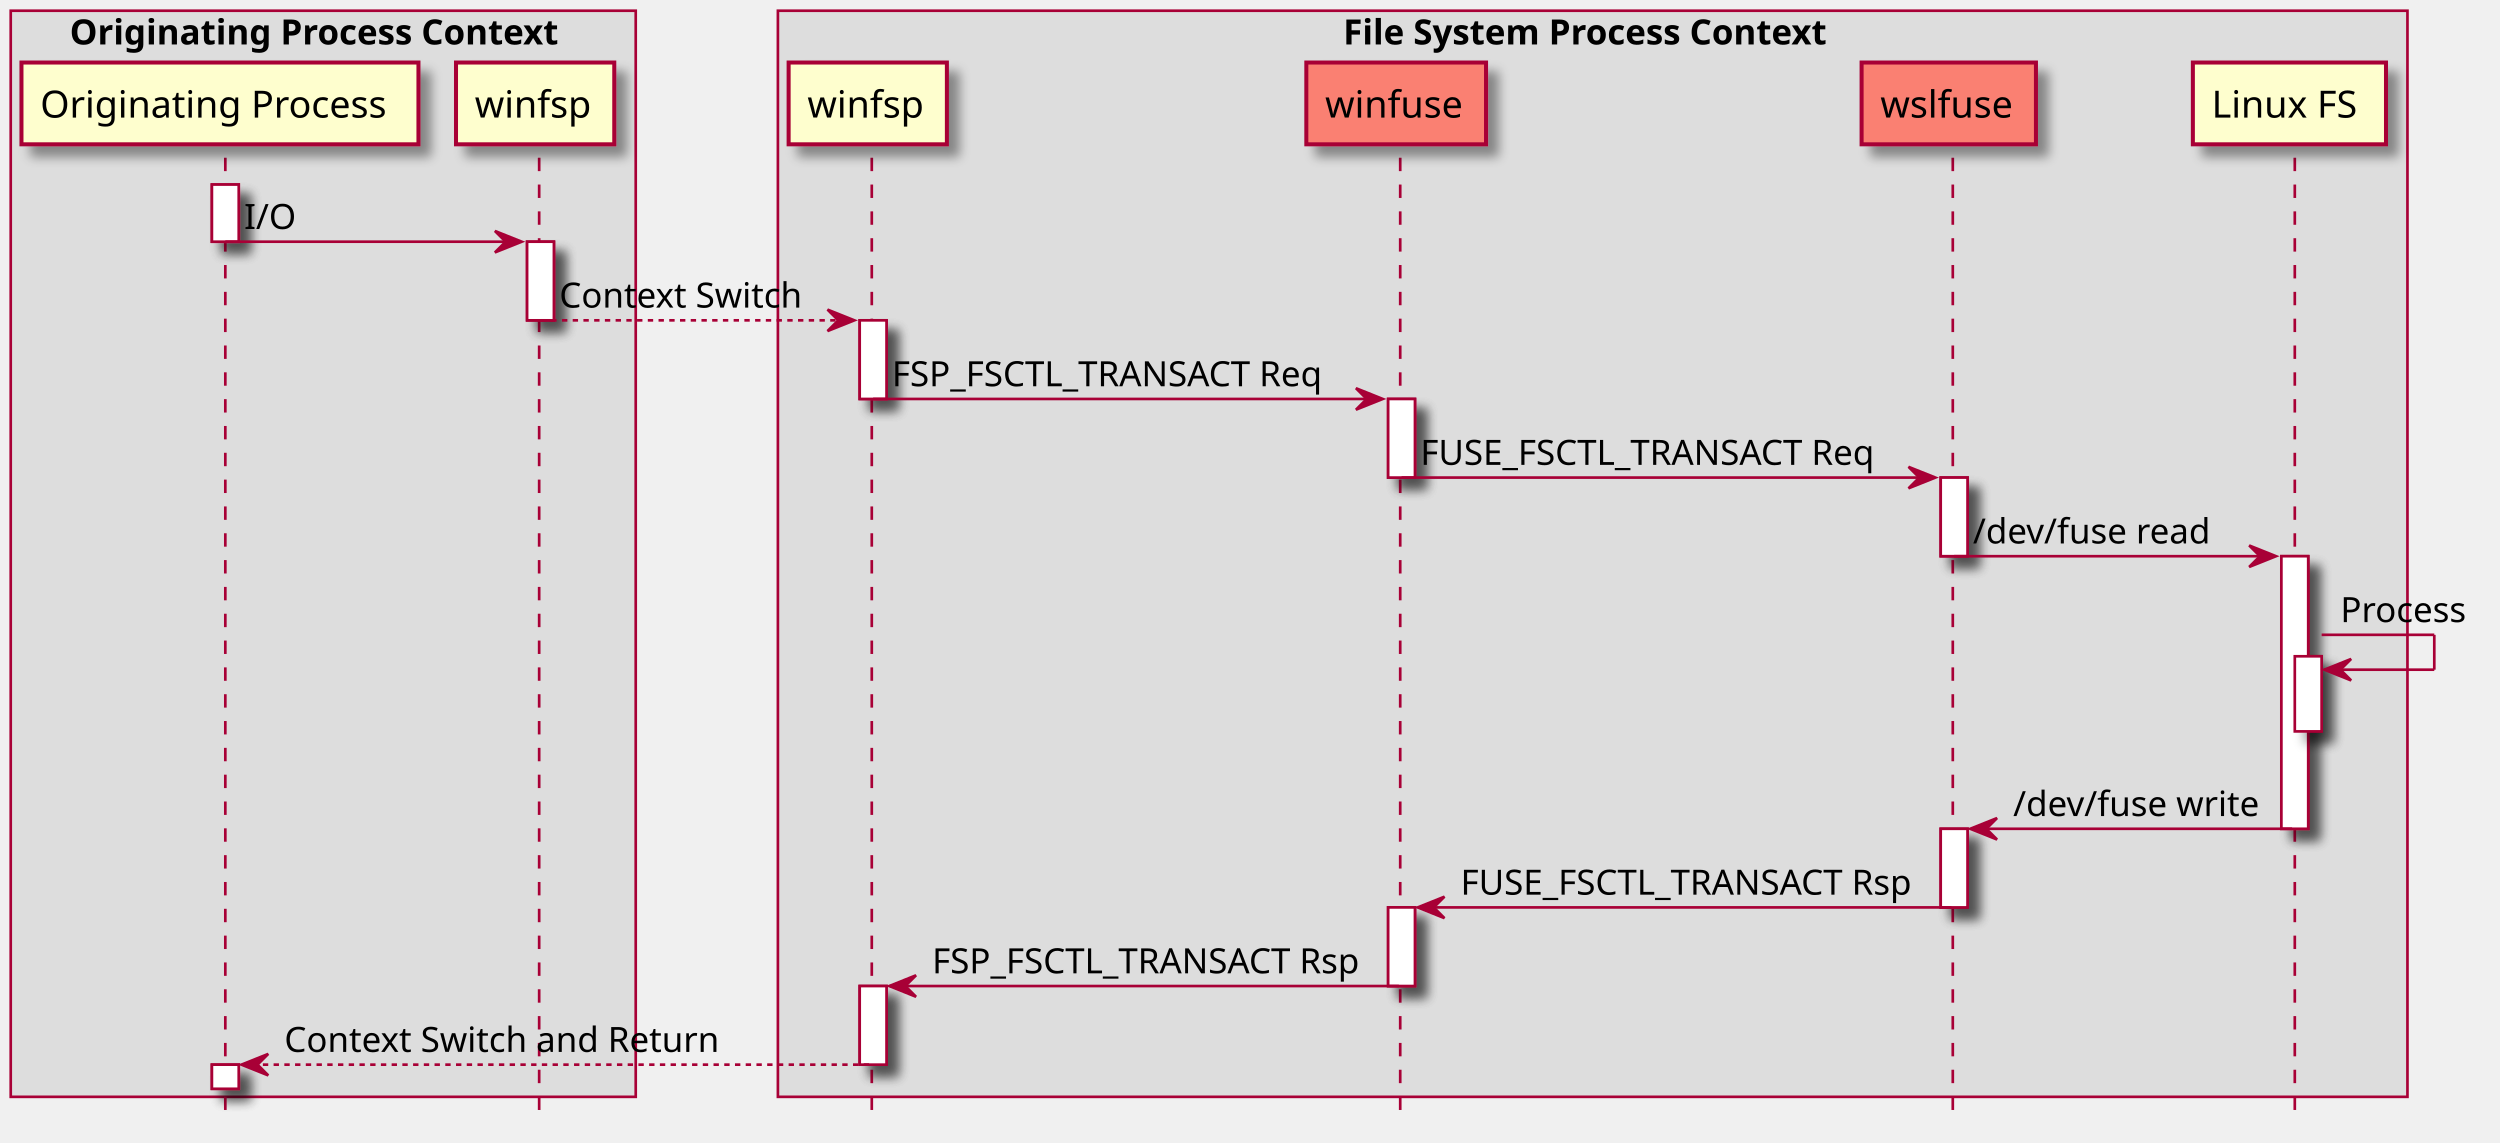
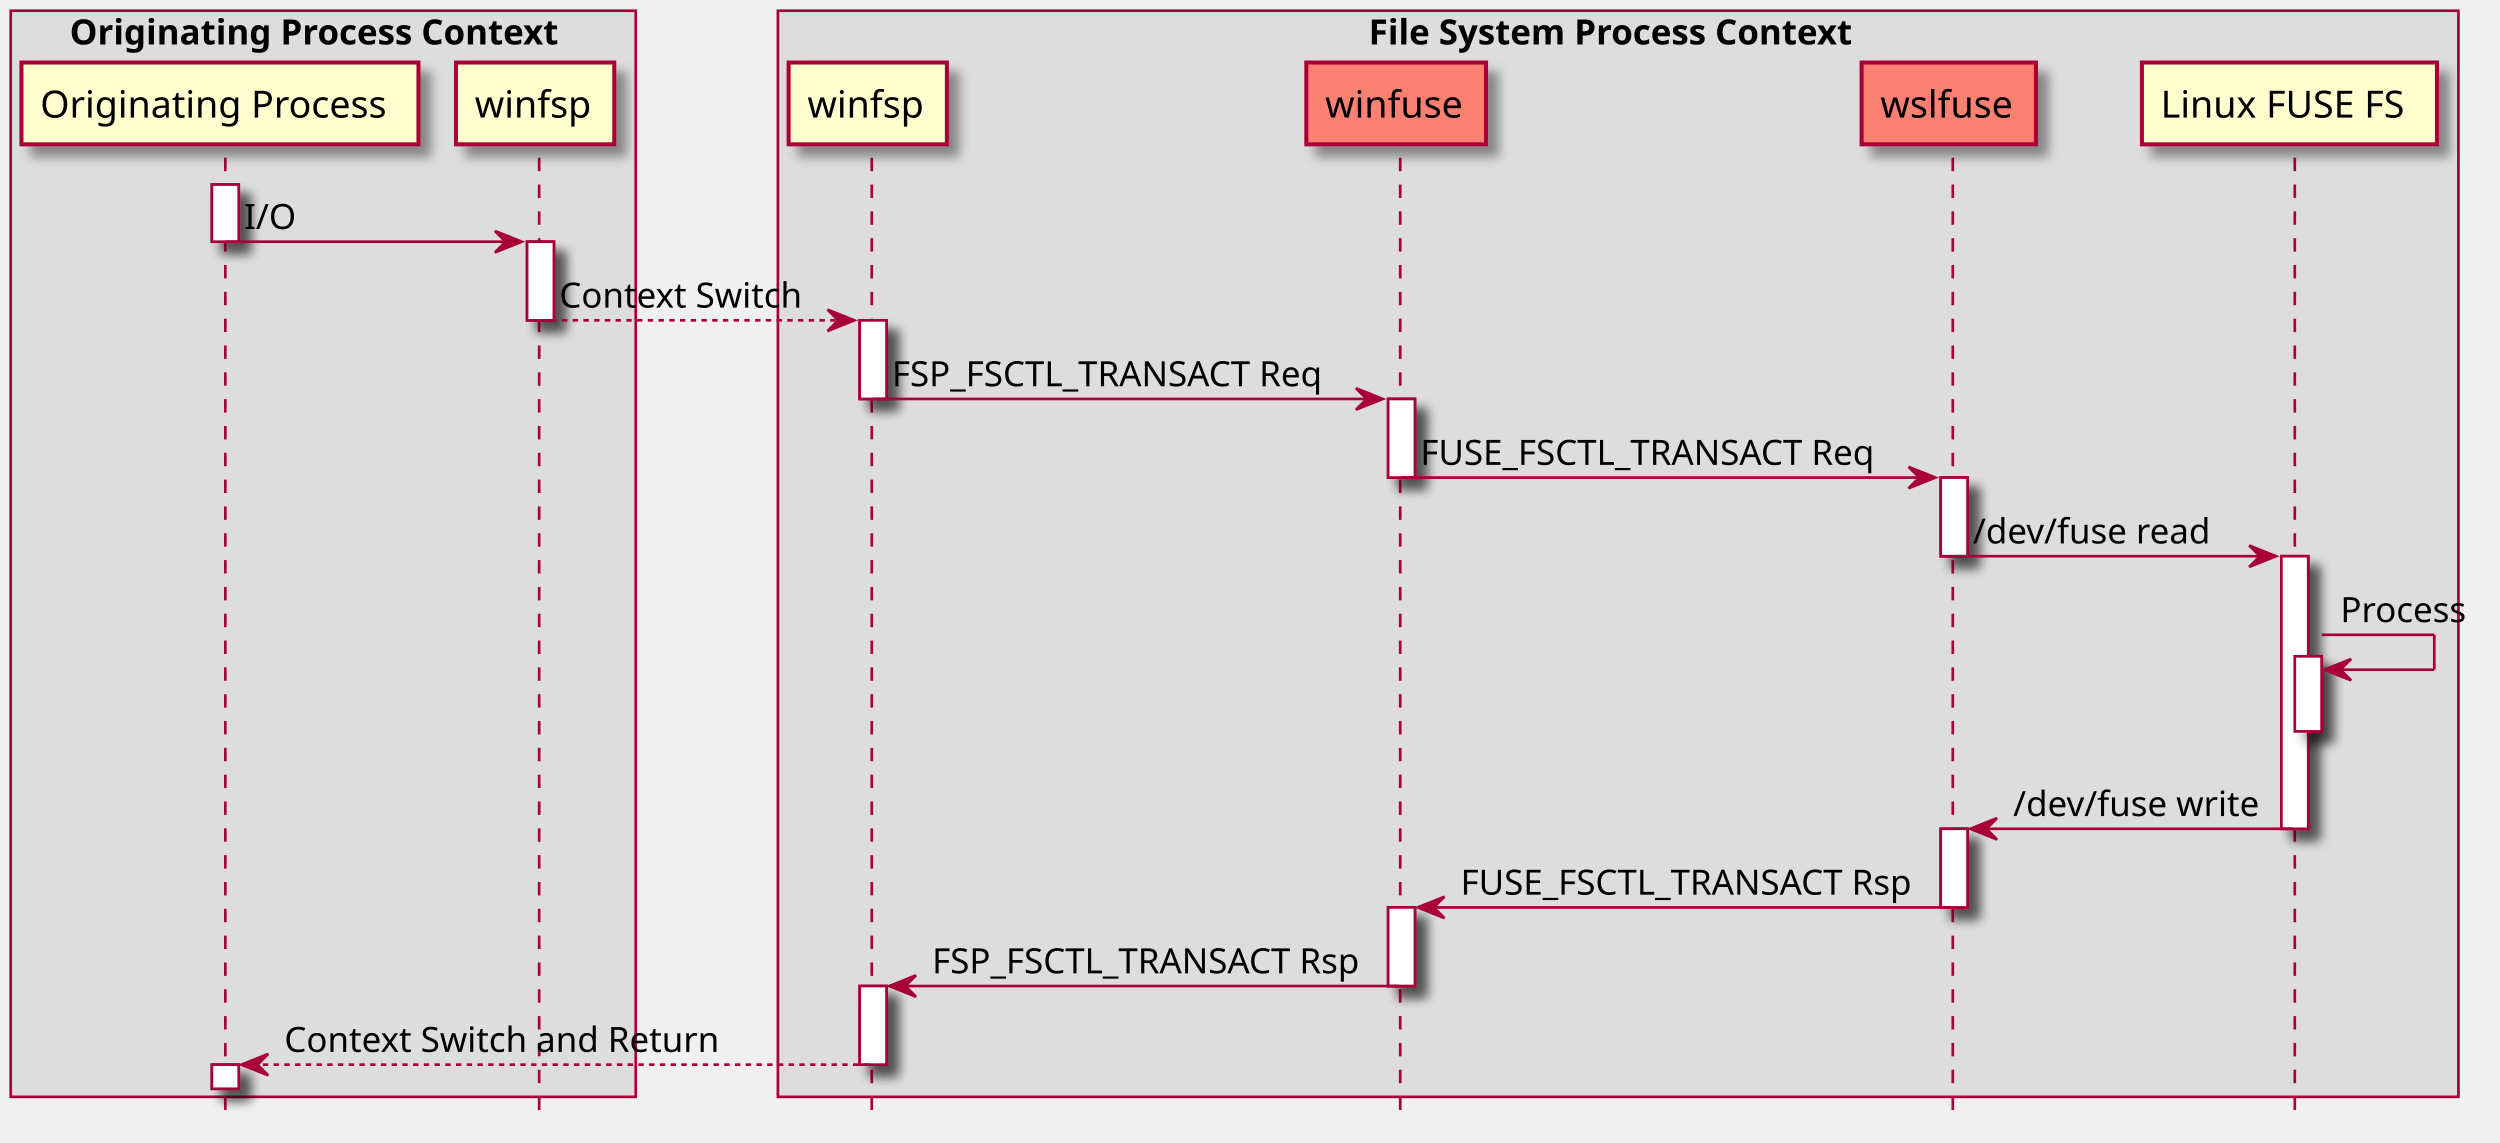
<svg xmlns="http://www.w3.org/2000/svg" contentScriptType="application/ecmascript" contentStyleType="text/css" height="426px" preserveAspectRatio="none" style="width:932px;height:426px;" version="1.1" viewBox="0 0 932 426" width="932px" zoomAndPan="magnify">
  <defs>
-     <filter height="300%" id="f1fz76oucs0eov" width="300%" x="-1" y="-1">
+     <filter height="300%" id="f1625haqeqr38e" width="300%" x="-1" y="-1">
      <feGaussianBlur result="blurOut" stdDeviation="2.0" />
      <feColorMatrix in="blurOut" result="blurOut2" type="matrix" values="0 0 0 0 0 0 0 0 0 0 0 0 0 0 0 0 0 0 .4 0" />
      <feOffset dx="4.0" dy="4.0" in="blurOut2" result="blurOut3" />
      <feBlend in="SourceGraphic" in2="blurOut3" mode="normal" />
    </filter>
  </defs>
  <g>
    <rect fill="#DDDDDD" height="404.904" style="stroke: #A80036; stroke-width: 1.0;" width="233" x="4" y="4" />
    <text fill="#000000" font-family="sans-serif" font-size="13" font-weight="bold" lengthAdjust="spacingAndGlyphs" textLength="189" x="26" y="16.568">Originating Process Context</text>
-     <rect fill="#DDDDDD" height="404.904" style="stroke: #A80036; stroke-width: 1.0;" width="607.5" x="290" y="4" />
-     <text fill="#000000" font-family="sans-serif" font-size="13" font-weight="bold" lengthAdjust="spacingAndGlyphs" textLength="186" x="500.75" y="16.568">File System Process Context</text>
-     <rect fill="#FFFFFF" filter="url(#f1fz76oucs0eov)" height="21.311" style="stroke: #A80036; stroke-width: 1.0;" width="10" x="79" y="68.799" />
-     <rect fill="#FFFFFF" filter="url(#f1fz76oucs0eov)" height="9" style="stroke: #A80036; stroke-width: 1.0;" width="10" x="79" y="396.904" />
-     <rect fill="#FFFFFF" filter="url(#f1fz76oucs0eov)" height="29.311" style="stroke: #A80036; stroke-width: 1.0;" width="10" x="196.5" y="90.109" />
-     <rect fill="#FFFFFF" filter="url(#f1fz76oucs0eov)" height="29.311" style="stroke: #A80036; stroke-width: 1.0;" width="10" x="320.5" y="119.42" />
-     <rect fill="#FFFFFF" filter="url(#f1fz76oucs0eov)" height="29.311" style="stroke: #A80036; stroke-width: 1.0;" width="10" x="320.5" y="367.594" />
-     <rect fill="#FFFFFF" filter="url(#f1fz76oucs0eov)" height="29.311" style="stroke: #A80036; stroke-width: 1.0;" width="10" x="517.5" y="148.731" />
-     <rect fill="#FFFFFF" filter="url(#f1fz76oucs0eov)" height="29.311" style="stroke: #A80036; stroke-width: 1.0;" width="10" x="517.5" y="338.283" />
-     <rect fill="#FFFFFF" filter="url(#f1fz76oucs0eov)" height="29.311" style="stroke: #A80036; stroke-width: 1.0;" width="10" x="723.5" y="178.041" />
-     <rect fill="#FFFFFF" filter="url(#f1fz76oucs0eov)" height="29.311" style="stroke: #A80036; stroke-width: 1.0;" width="10" x="723.5" y="308.973" />
-     <rect fill="#FFFFFF" filter="url(#f1fz76oucs0eov)" height="101.621" style="stroke: #A80036; stroke-width: 1.0;" width="10" x="850.5" y="207.352" />
-     <rect fill="#FFFFFF" filter="url(#f1fz76oucs0eov)" height="28" style="stroke: #A80036; stroke-width: 1.0;" width="10" x="855.5" y="244.662" />
+     <rect fill="#DDDDDD" height="404.904" style="stroke: #A80036; stroke-width: 1.0;" width="626.5" x="290" y="4" />
+     <text fill="#000000" font-family="sans-serif" font-size="13" font-weight="bold" lengthAdjust="spacingAndGlyphs" textLength="186" x="510.25" y="16.568">File System Process Context</text>
+     <rect fill="#FFFFFF" filter="url(#f1625haqeqr38e)" height="21.311" style="stroke: #A80036; stroke-width: 1.0;" width="10" x="79" y="68.799" />
+     <rect fill="#FFFFFF" filter="url(#f1625haqeqr38e)" height="9" style="stroke: #A80036; stroke-width: 1.0;" width="10" x="79" y="396.904" />
+     <rect fill="#FFFFFF" filter="url(#f1625haqeqr38e)" height="29.311" style="stroke: #A80036; stroke-width: 1.0;" width="10" x="196.5" y="90.109" />
+     <rect fill="#FFFFFF" filter="url(#f1625haqeqr38e)" height="29.311" style="stroke: #A80036; stroke-width: 1.0;" width="10" x="320.5" y="119.42" />
+     <rect fill="#FFFFFF" filter="url(#f1625haqeqr38e)" height="29.311" style="stroke: #A80036; stroke-width: 1.0;" width="10" x="320.5" y="367.594" />
+     <rect fill="#FFFFFF" filter="url(#f1625haqeqr38e)" height="29.311" style="stroke: #A80036; stroke-width: 1.0;" width="10" x="517.5" y="148.731" />
+     <rect fill="#FFFFFF" filter="url(#f1625haqeqr38e)" height="29.311" style="stroke: #A80036; stroke-width: 1.0;" width="10" x="517.5" y="338.283" />
+     <rect fill="#FFFFFF" filter="url(#f1625haqeqr38e)" height="29.311" style="stroke: #A80036; stroke-width: 1.0;" width="10" x="723.5" y="178.041" />
+     <rect fill="#FFFFFF" filter="url(#f1625haqeqr38e)" height="29.311" style="stroke: #A80036; stroke-width: 1.0;" width="10" x="723.5" y="308.973" />
+     <rect fill="#FFFFFF" filter="url(#f1625haqeqr38e)" height="101.621" style="stroke: #A80036; stroke-width: 1.0;" width="10" x="850.5" y="207.352" />
+     <rect fill="#FFFFFF" filter="url(#f1625haqeqr38e)" height="28" style="stroke: #A80036; stroke-width: 1.0;" width="10" x="855.5" y="244.662" />
    <line style="stroke: #A80036; stroke-width: 1.0; stroke-dasharray: 5.0,5.0;" x1="84" x2="84" y1="58.799" y2="414.904" />
    <line style="stroke: #A80036; stroke-width: 1.0; stroke-dasharray: 5.0,5.0;" x1="201" x2="201" y1="58.799" y2="414.904" />
    <line style="stroke: #A80036; stroke-width: 1.0; stroke-dasharray: 5.0,5.0;" x1="325" x2="325" y1="58.799" y2="414.904" />
    <line style="stroke: #A80036; stroke-width: 1.0; stroke-dasharray: 5.0,5.0;" x1="522" x2="522" y1="58.799" y2="414.904" />
    <line style="stroke: #A80036; stroke-width: 1.0; stroke-dasharray: 5.0,5.0;" x1="728" x2="728" y1="58.799" y2="414.904" />
    <line style="stroke: #A80036; stroke-width: 1.0; stroke-dasharray: 5.0,5.0;" x1="855.5" x2="855.5" y1="58.799" y2="414.904" />
-     <rect fill="#FEFECE" filter="url(#f1fz76oucs0eov)" height="30.488" style="stroke: #A80036; stroke-width: 1.5;" width="148" x="8" y="23.311" />
+     <rect fill="#FEFECE" filter="url(#f1625haqeqr38e)" height="30.488" style="stroke: #A80036; stroke-width: 1.5;" width="148" x="8" y="23.311" />
    <text fill="#000000" font-family="sans-serif" font-size="14" lengthAdjust="spacingAndGlyphs" textLength="134" x="15" y="43.846">Originating Process</text>
-     <rect fill="#FEFECE" filter="url(#f1fz76oucs0eov)" height="30.488" style="stroke: #A80036; stroke-width: 1.5;" width="59" x="170" y="23.311" />
+     <rect fill="#FEFECE" filter="url(#f1625haqeqr38e)" height="30.488" style="stroke: #A80036; stroke-width: 1.5;" width="59" x="170" y="23.311" />
    <text fill="#000000" font-family="sans-serif" font-size="14" lengthAdjust="spacingAndGlyphs" textLength="45" x="177" y="43.846">winfsp</text>
-     <rect fill="#FEFECE" filter="url(#f1fz76oucs0eov)" height="30.488" style="stroke: #A80036; stroke-width: 1.5;" width="59" x="294" y="23.311" />
+     <rect fill="#FEFECE" filter="url(#f1625haqeqr38e)" height="30.488" style="stroke: #A80036; stroke-width: 1.5;" width="59" x="294" y="23.311" />
    <text fill="#000000" font-family="sans-serif" font-size="14" lengthAdjust="spacingAndGlyphs" textLength="45" x="301" y="43.846">winfsp</text>
-     <rect fill="#FA8072" filter="url(#f1fz76oucs0eov)" height="30.488" style="stroke: #A80036; stroke-width: 1.5;" width="67" x="487" y="23.311" />
+     <rect fill="#FA8072" filter="url(#f1625haqeqr38e)" height="30.488" style="stroke: #A80036; stroke-width: 1.5;" width="67" x="487" y="23.311" />
    <text fill="#000000" font-family="sans-serif" font-size="14" lengthAdjust="spacingAndGlyphs" textLength="53" x="494" y="43.846">winfuse</text>
-     <rect fill="#FA8072" filter="url(#f1fz76oucs0eov)" height="30.488" style="stroke: #A80036; stroke-width: 1.5;" width="65" x="694" y="23.311" />
+     <rect fill="#FA8072" filter="url(#f1625haqeqr38e)" height="30.488" style="stroke: #A80036; stroke-width: 1.5;" width="65" x="694" y="23.311" />
    <text fill="#000000" font-family="sans-serif" font-size="14" lengthAdjust="spacingAndGlyphs" textLength="51" x="701" y="43.846">wslfuse</text>
-     <rect fill="#FEFECE" filter="url(#f1fz76oucs0eov)" height="30.488" style="stroke: #A80036; stroke-width: 1.5;" width="72" x="817.5" y="23.311" />
-     <text fill="#000000" font-family="sans-serif" font-size="14" lengthAdjust="spacingAndGlyphs" textLength="58" x="824.5" y="43.846">Linux FS</text>
-     <rect fill="#FFFFFF" filter="url(#f1fz76oucs0eov)" height="21.311" style="stroke: #A80036; stroke-width: 1.0;" width="10" x="79" y="68.799" />
-     <rect fill="#FFFFFF" filter="url(#f1fz76oucs0eov)" height="9" style="stroke: #A80036; stroke-width: 1.0;" width="10" x="79" y="396.904" />
-     <rect fill="#FFFFFF" filter="url(#f1fz76oucs0eov)" height="29.311" style="stroke: #A80036; stroke-width: 1.0;" width="10" x="196.5" y="90.109" />
-     <rect fill="#FFFFFF" filter="url(#f1fz76oucs0eov)" height="29.311" style="stroke: #A80036; stroke-width: 1.0;" width="10" x="320.5" y="119.42" />
-     <rect fill="#FFFFFF" filter="url(#f1fz76oucs0eov)" height="29.311" style="stroke: #A80036; stroke-width: 1.0;" width="10" x="320.5" y="367.594" />
-     <rect fill="#FFFFFF" filter="url(#f1fz76oucs0eov)" height="29.311" style="stroke: #A80036; stroke-width: 1.0;" width="10" x="517.5" y="148.731" />
-     <rect fill="#FFFFFF" filter="url(#f1fz76oucs0eov)" height="29.311" style="stroke: #A80036; stroke-width: 1.0;" width="10" x="517.5" y="338.283" />
-     <rect fill="#FFFFFF" filter="url(#f1fz76oucs0eov)" height="29.311" style="stroke: #A80036; stroke-width: 1.0;" width="10" x="723.5" y="178.041" />
-     <rect fill="#FFFFFF" filter="url(#f1fz76oucs0eov)" height="29.311" style="stroke: #A80036; stroke-width: 1.0;" width="10" x="723.5" y="308.973" />
-     <rect fill="#FFFFFF" filter="url(#f1fz76oucs0eov)" height="101.621" style="stroke: #A80036; stroke-width: 1.0;" width="10" x="850.5" y="207.352" />
-     <rect fill="#FFFFFF" filter="url(#f1fz76oucs0eov)" height="28" style="stroke: #A80036; stroke-width: 1.0;" width="10" x="855.5" y="244.662" />
+     <rect fill="#FEFECE" filter="url(#f1625haqeqr38e)" height="30.488" style="stroke: #A80036; stroke-width: 1.5;" width="110" x="798.5" y="23.311" />
+     <text fill="#000000" font-family="sans-serif" font-size="14" lengthAdjust="spacingAndGlyphs" textLength="96" x="805.5" y="43.846">Linux FUSE FS</text>
+     <rect fill="#FFFFFF" filter="url(#f1625haqeqr38e)" height="21.311" style="stroke: #A80036; stroke-width: 1.0;" width="10" x="79" y="68.799" />
+     <rect fill="#FFFFFF" filter="url(#f1625haqeqr38e)" height="9" style="stroke: #A80036; stroke-width: 1.0;" width="10" x="79" y="396.904" />
+     <rect fill="#FFFFFF" filter="url(#f1625haqeqr38e)" height="29.311" style="stroke: #A80036; stroke-width: 1.0;" width="10" x="196.5" y="90.109" />
+     <rect fill="#FFFFFF" filter="url(#f1625haqeqr38e)" height="29.311" style="stroke: #A80036; stroke-width: 1.0;" width="10" x="320.5" y="119.42" />
+     <rect fill="#FFFFFF" filter="url(#f1625haqeqr38e)" height="29.311" style="stroke: #A80036; stroke-width: 1.0;" width="10" x="320.5" y="367.594" />
+     <rect fill="#FFFFFF" filter="url(#f1625haqeqr38e)" height="29.311" style="stroke: #A80036; stroke-width: 1.0;" width="10" x="517.5" y="148.731" />
+     <rect fill="#FFFFFF" filter="url(#f1625haqeqr38e)" height="29.311" style="stroke: #A80036; stroke-width: 1.0;" width="10" x="517.5" y="338.283" />
+     <rect fill="#FFFFFF" filter="url(#f1625haqeqr38e)" height="29.311" style="stroke: #A80036; stroke-width: 1.0;" width="10" x="723.5" y="178.041" />
+     <rect fill="#FFFFFF" filter="url(#f1625haqeqr38e)" height="29.311" style="stroke: #A80036; stroke-width: 1.0;" width="10" x="723.5" y="308.973" />
+     <rect fill="#FFFFFF" filter="url(#f1625haqeqr38e)" height="101.621" style="stroke: #A80036; stroke-width: 1.0;" width="10" x="850.5" y="207.352" />
+     <rect fill="#FFFFFF" filter="url(#f1625haqeqr38e)" height="28" style="stroke: #A80036; stroke-width: 1.0;" width="10" x="855.5" y="244.662" />
    <polygon fill="#A80036" points="184.5,86.109,194.5,90.109,184.5,94.109,188.5,90.109" style="stroke: #A80036; stroke-width: 1.0;" />
    <line style="stroke: #A80036; stroke-width: 1.0;" x1="84" x2="190.5" y1="90.109" y2="90.109" />
    <text fill="#000000" font-family="sans-serif" font-size="13" lengthAdjust="spacingAndGlyphs" textLength="21" x="91" y="85.367">I/O</text>
    <polygon fill="#A80036" points="308.5,115.42,318.5,119.42,308.5,123.42,312.5,119.42" style="stroke: #A80036; stroke-width: 1.0;" />
    <line style="stroke: #A80036; stroke-width: 1.0; stroke-dasharray: 2.0,2.0;" x1="201.5" x2="314.5" y1="119.42" y2="119.42" />
    <text fill="#000000" font-family="sans-serif" font-size="13" lengthAdjust="spacingAndGlyphs" textLength="95" x="208.5" y="114.678">Context Switch</text>
    <polygon fill="#A80036" points="505.5,144.731,515.5,148.731,505.5,152.731,509.5,148.731" style="stroke: #A80036; stroke-width: 1.0;" />
    <line style="stroke: #A80036; stroke-width: 1.0;" x1="325.5" x2="511.5" y1="148.731" y2="148.731" />
    <text fill="#000000" font-family="sans-serif" font-size="13" lengthAdjust="spacingAndGlyphs" textLength="168" x="332.5" y="143.988">FSP_FSCTL_TRANSACT Req</text>
    <polygon fill="#A80036" points="711.5,174.041,721.5,178.041,711.5,182.041,715.5,178.041" style="stroke: #A80036; stroke-width: 1.0;" />
    <line style="stroke: #A80036; stroke-width: 1.0;" x1="522.5" x2="717.5" y1="178.041" y2="178.041" />
    <text fill="#000000" font-family="sans-serif" font-size="13" lengthAdjust="spacingAndGlyphs" textLength="177" x="529.5" y="173.299">FUSE_FSCTL_TRANSACT Req</text>
    <polygon fill="#A80036" points="838.5,203.352,848.5,207.352,838.5,211.352,842.5,207.352" style="stroke: #A80036; stroke-width: 1.0;" />
    <line style="stroke: #A80036; stroke-width: 1.0;" x1="728.5" x2="844.5" y1="207.352" y2="207.352" />
    <text fill="#000000" font-family="sans-serif" font-size="13" lengthAdjust="spacingAndGlyphs" textLength="94" x="735.5" y="202.609">/dev/fuse read</text>
    <line style="stroke: #A80036; stroke-width: 1.0;" x1="865.5" x2="907.5" y1="236.662" y2="236.662" />
    <line style="stroke: #A80036; stroke-width: 1.0;" x1="907.5" x2="907.5" y1="236.662" y2="249.662" />
    <line style="stroke: #A80036; stroke-width: 1.0;" x1="866.5" x2="907.5" y1="249.662" y2="249.662" />
    <polygon fill="#A80036" points="876.5,245.662,866.5,249.662,876.5,253.662,872.5,249.662" style="stroke: #A80036; stroke-width: 1.0;" />
    <text fill="#000000" font-family="sans-serif" font-size="13" lengthAdjust="spacingAndGlyphs" textLength="48" x="872.5" y="231.92">Process</text>
    <polygon fill="#A80036" points="744.5,304.973,734.5,308.973,744.5,312.973,740.5,308.973" style="stroke: #A80036; stroke-width: 1.0;" />
    <line style="stroke: #A80036; stroke-width: 1.0;" x1="738.5" x2="854.5" y1="308.973" y2="308.973" />
    <text fill="#000000" font-family="sans-serif" font-size="13" lengthAdjust="spacingAndGlyphs" textLength="98" x="750.5" y="304.231">/dev/fuse write</text>
    <polygon fill="#A80036" points="538.5,334.283,528.5,338.283,538.5,342.283,534.5,338.283" style="stroke: #A80036; stroke-width: 1.0;" />
    <line style="stroke: #A80036; stroke-width: 1.0;" x1="532.5" x2="727.5" y1="338.283" y2="338.283" />
    <text fill="#000000" font-family="sans-serif" font-size="13" lengthAdjust="spacingAndGlyphs" textLength="177" x="544.5" y="333.541">FUSE_FSCTL_TRANSACT Rsp</text>
    <polygon fill="#A80036" points="341.5,363.594,331.5,367.594,341.5,371.594,337.5,367.594" style="stroke: #A80036; stroke-width: 1.0;" />
    <line style="stroke: #A80036; stroke-width: 1.0;" x1="335.5" x2="521.5" y1="367.594" y2="367.594" />
    <text fill="#000000" font-family="sans-serif" font-size="13" lengthAdjust="spacingAndGlyphs" textLength="168" x="347.5" y="362.852">FSP_FSCTL_TRANSACT Rsp</text>
    <polygon fill="#A80036" points="100,392.904,90,396.904,100,400.904,96,396.904" style="stroke: #A80036; stroke-width: 1.0;" />
    <line style="stroke: #A80036; stroke-width: 1.0; stroke-dasharray: 2.0,2.0;" x1="94" x2="324.5" y1="396.904" y2="396.904" />
    <text fill="#000000" font-family="sans-serif" font-size="13" lengthAdjust="spacingAndGlyphs" textLength="167" x="106" y="392.162">Context Switch and Return</text>
  </g>
</svg>
